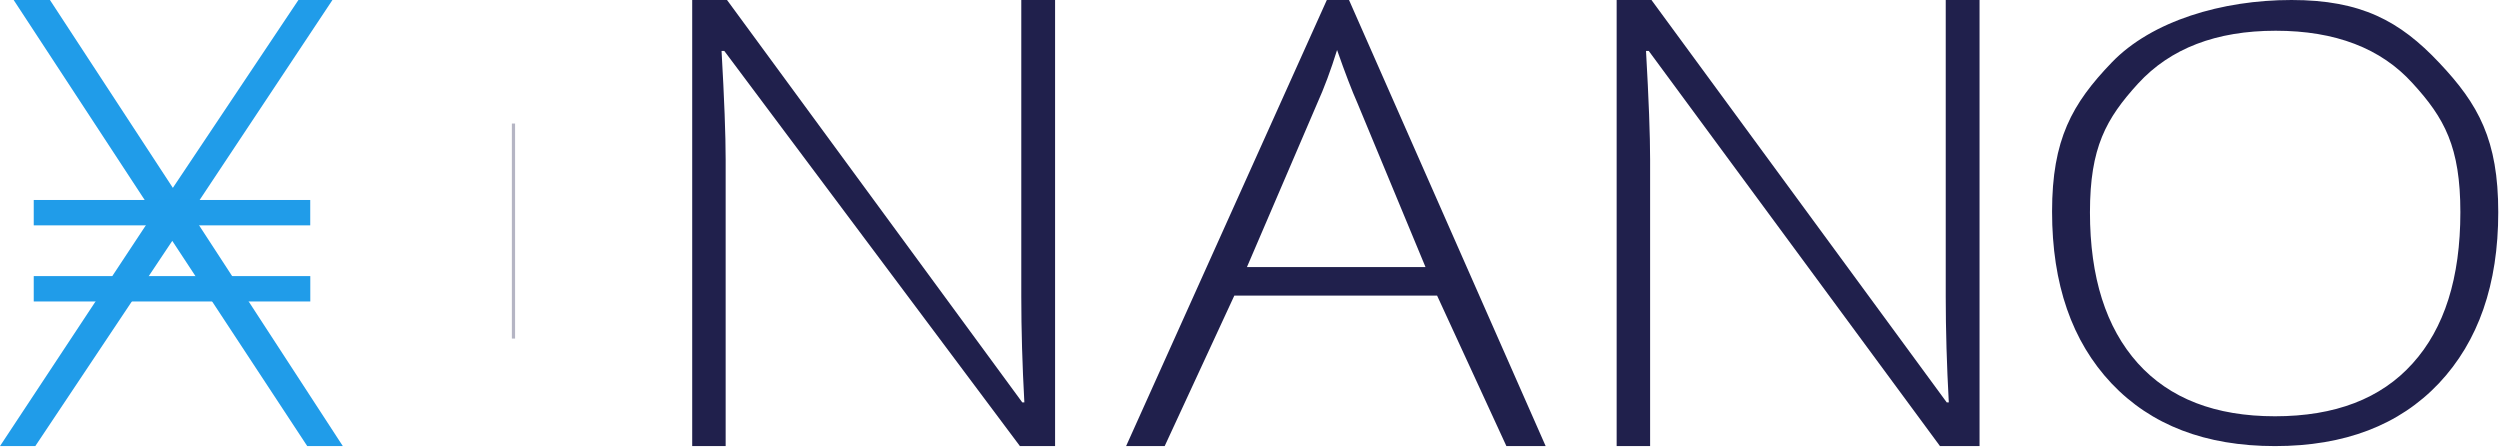
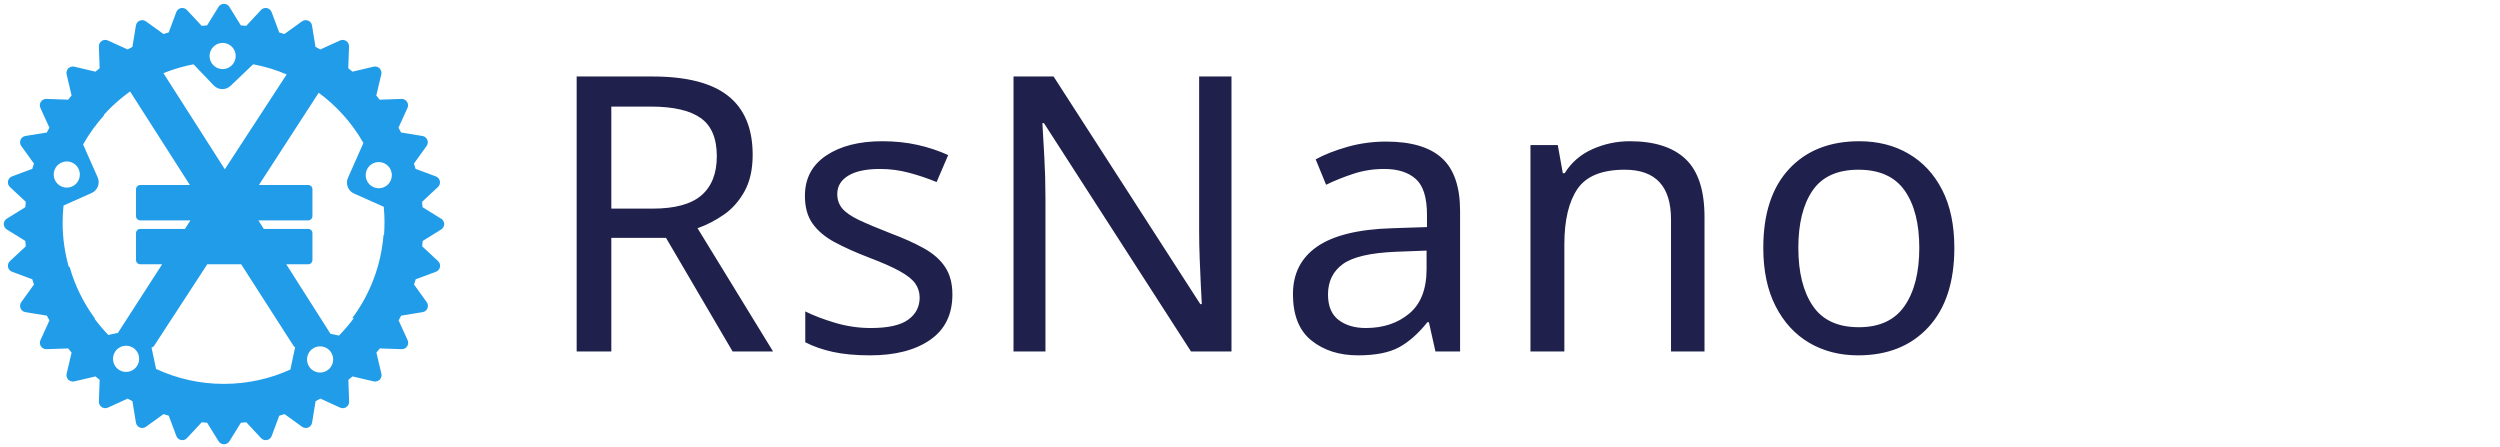
- <svg xmlns="http://www.w3.org/2000/svg" width="779" height="139" viewBox="0 0 779 139" fill="none">
-   <path d="M106.824 139H95.735L53.682 75.051L10.999 139H0L47.859 66.549L4.259 0H15.564L53.861 58.537L92.986 0H103.589L59.523 66.355L106.824 139Z" fill="#209CE9" />
-   <path d="M10.513 62.315H96.67V70.221H10.513V62.315ZM10.513 86.032H96.688V93.938H10.513V86.032Z" fill="#209CE9" />
-   <path d="M160 38.5L160 105.5" stroke="#20204C" stroke-opacity="0.33" />
-   <path d="M328.764 139H317.808L225.689 15.868H224.838C225.689 30.833 226.114 42.121 226.114 49.733V139H215.69V0H226.539L318.553 125.397H319.191C318.553 113.786 318.234 102.755 318.234 92.306V0H328.764V139Z" fill="#20204C" />
-   <path d="M447.8 92.112H384.614L362.914 139H350.894L413.441 0H420.355L481.627 139H469.394L447.8 92.112ZM388.55 83.211H444.183L423.015 32.22C421.242 28.221 419.114 22.673 416.632 15.578C414.717 21.77 412.626 27.382 410.356 32.413L388.55 83.211Z" fill="#20204C" />
-   <path d="M616.826 139H604.499L513.748 15.868H512.899C513.748 30.833 514.175 42.121 514.175 49.733V139H503.749V0H514.597L606.61 125.397H607.248C606.61 113.786 606.291 102.755 606.291 92.306V0H616.826V139Z" fill="#20204C" />
-   <path d="M778.456 66.142C778.456 88.59 772.286 106.361 759.949 119.455C747.608 132.485 730.589 139 708.887 139C687.258 139 670.273 132.485 657.937 119.455C645.596 106.361 639.425 88.525 639.425 65.949C639.425 43.436 645.63 32.349 658.04 19.448C670.523 6.483 692.452 0 714.012 0C735.709 0 747.785 6.515 760.053 19.545C772.32 32.51 778.456 43.63 778.456 66.142ZM651.231 66.142C651.231 86.396 656.199 102.071 666.125 113.166C676.056 124.196 690.306 129.711 708.887 129.711C727.609 129.711 741.899 124.229 751.756 113.262C761.687 102.297 766.65 86.59 766.65 66.142C766.65 45.759 761.687 36.767 751.756 25.931C741.899 15.03 727.683 9.579 709.103 9.579C690.591 9.579 676.301 15.062 666.233 26.027C656.234 36.993 651.231 45.952 651.231 66.142Z" fill="#20204C" />
+ <svg xmlns="http://www.w3.org/2000/svg" width="779" height="139" viewBox="0 0 779 139" fill="none" version="1.1" id="svg16">
+   <defs id="defs20" />
+   <path id="path2" style="fill:#209ce9;fill-opacity:1;stroke-width:0.1" d="m 38.627,21.713 a 1.33,1.33 0 0 0 -1.12,2.046 l 1.87,2.928 a 1.33,1.33 0 0 0 0,0.002 L 59.17,57.65 H 43.715 a 1.33,1.33 0 0 0 -1.331,1.329 v 8.367 a 1.33,1.33 0 0 0 1.331,1.329 H 59.343 L 57.633,71.329 c -4.64,0 -9.279,-1e-5 -13.918,0 a 1.33,1.33 0 0 0 -1.331,1.331 c 5.5e-4,2.787 -0.003,5.574 -0.002,8.364 a 1.33,1.33 0 0 0 1.331,1.329 h 6.81 c -4.961,7.694 -9.924,15.388 -14.885,23.083 h 8.771 v 2.904 h 2.511 a 1.33,1.33 0 0 0 1.114,-0.603 C 53.549,99.275 59.064,90.813 64.579,82.353 h 10.571 c 5.43,8.458 10.86,16.918 16.292,25.376 a 1.33,1.33 0 0 0 1.12,0.611 h 1.288 v -1.934 h 9.088 v 1.934 h 0.364 a 1.33,1.33 0 0 0 1.124,-2.044 C 99.352,98.315 94.279,90.333 89.206,82.353 h 6.823 a 1.33,1.33 0 0 0 1.329,-1.329 v -8.364 a 1.33,1.33 0 0 0 -1.329,-1.331 c -4.61,0 -9.221,-1e-5 -13.831,0 l -1.686,-2.653 h 15.515 a 1.33,1.33 0 0 0 1.329,-1.329 V 58.979 A 1.33,1.33 0 0 0 96.027,57.65 H 80.673 c 7.32,-11.295 14.64,-22.59 21.961,-33.884 a 1.33,1.33 0 0 0 -1.118,-2.053 H 91.016 a 1.33,1.33 0 0 0 -1.116,0.603 C 83.285,32.459 76.67,42.602 70.054,52.744 63.578,42.605 57.1,32.466 50.623,22.327 A 1.33,1.33 0 0 0 49.503,21.713 Z M 69.78,1.196 c -0.692,0 -1.324,0.355 -1.678,0.939 l -3.567,5.769 c -0.561,0.046 -1.124,0.102 -1.68,0.164 L 58.24,3.111 C 57.771,2.61 57.076,2.385 56.403,2.517 c -0.675,0.135 -1.231,0.609 -1.469,1.254 l -2.361,6.333 c -0.548,0.157 -1.09,0.323 -1.625,0.494 L 45.466,6.652 C 44.909,6.249 44.183,6.165 43.552,6.43 42.919,6.692 42.463,7.265 42.353,7.936 l -1.088,6.676 c -0.504,0.261 -1.002,0.529 -1.495,0.803 l -6.15,-2.805 c -0.626,-0.286 -1.352,-0.228 -1.929,0.155 -0.572,0.38 -0.905,1.034 -0.879,1.719 l 0.236,6.78 c -0.438,0.35 -0.872,0.707 -1.301,1.069 l -6.597,-1.561 c -0.67,-0.156 -1.376,0.045 -1.861,0.53 -0.488,0.487 -0.687,1.187 -0.53,1.861 l 1.548,6.597 c -0.361,0.428 -0.717,0.861 -1.067,1.299 l -6.78,-0.238 c -0.683,-0.02 -1.337,0.309 -1.718,0.88 -0.383,0.569 -0.441,1.299 -0.156,1.929 l 2.805,6.163 c -0.273,0.494 -0.542,0.993 -0.803,1.495 l -6.674,1.084 c -0.678,0.11 -1.25,0.564 -1.508,1.199 -0.262,0.636 -0.177,1.365 0.222,1.916 l 3.948,5.481 c -0.172,0.542 -0.339,1.087 -0.496,1.64 l -6.335,2.359 c -0.643,0.24 -1.116,0.798 -1.25,1.471 -0.134,0.674 0.092,1.362 0.594,1.834 l 4.957,4.617 c -0.062,0.557 -0.117,1.118 -0.164,1.678 l -5.756,3.567 c -0.584,0.361 -0.939,0.997 -0.939,1.691 0,0.694 0.355,1.324 0.939,1.678 l 5.756,3.567 c 0.047,0.561 0.102,1.123 0.164,1.68 l -4.957,4.615 c -0.502,0.468 -0.728,1.164 -0.594,1.836 0.134,0.675 0.607,1.23 1.25,1.469 l 6.335,2.361 c 0.157,0.548 0.324,1.092 0.496,1.638 l -3.948,5.481 c -0.401,0.559 -0.486,1.285 -0.222,1.916 0.264,0.636 0.837,1.09 1.522,1.199 l 6.674,1.086 c 0.261,0.506 0.528,1.005 0.803,1.495 l -2.805,6.15 c -0.286,0.626 -0.226,1.35 0.156,1.927 0.383,0.573 1.034,0.908 1.718,0.88 l 6.767,-0.238 c 0.353,0.441 0.707,0.872 1.069,1.301 l -1.546,6.595 c -0.157,0.669 0.04,1.364 0.528,1.85 0.484,0.489 1.189,0.685 1.863,0.528 l 6.595,-1.548 c 0.429,0.365 0.863,0.718 1.301,1.067 l -0.236,6.78 c -0.026,0.686 0.309,1.337 0.88,1.718 0.569,0.382 1.297,0.44 1.927,0.155 l 6.15,-2.807 c 0.496,0.275 0.994,0.544 1.495,0.805 l 1.09,6.674 c 0.11,0.679 0.563,1.254 1.197,1.522 0.633,0.264 1.365,0.177 1.916,-0.222 l 5.481,-3.946 c 0.542,0.172 1.087,0.338 1.64,0.496 l 2.361,6.335 c 0.24,0.643 0.796,1.119 1.469,1.25 0.674,0.136 1.362,-0.09 1.834,-0.594 l 4.617,-4.957 c 0.557,0.064 1.118,0.118 1.678,0.168 l 3.567,5.758 c 0.359,0.581 0.997,0.939 1.678,0.939 0.681,0 1.324,-0.357 1.691,-0.939 l 3.567,-5.758 c 0.561,-0.05 1.123,-0.103 1.68,-0.168 l 4.615,4.957 c 0.468,0.504 1.164,0.73 1.836,0.594 0.675,-0.132 1.231,-0.607 1.469,-1.25 l 2.361,-6.335 c 0.548,-0.157 1.092,-0.324 1.638,-0.496 l 5.483,3.946 c 0.557,0.4 1.283,0.486 1.914,0.222 0.635,-0.261 1.089,-0.837 1.199,-1.522 l 1.088,-6.674 c 0.504,-0.261 1.002,-0.534 1.495,-0.805 l 6.15,2.807 c 0.626,0.286 1.352,0.227 1.929,-0.155 0.572,-0.383 0.904,-1.032 0.879,-1.718 l -0.236,-6.78 c 0.438,-0.35 0.872,-0.703 1.299,-1.067 l 6.597,1.548 c 0.67,0.157 1.378,-0.039 1.863,-0.528 0.488,-0.487 0.685,-1.186 0.528,-1.85 l -1.548,-6.595 c 0.362,-0.429 0.718,-0.86 1.067,-1.301 l 6.78,0.238 c 0.683,0.028 1.339,-0.307 1.719,-0.88 0.383,-0.572 0.442,-1.299 0.155,-1.927 l -2.807,-6.15 c 0.274,-0.497 0.544,-0.995 0.803,-1.495 l 6.674,-1.086 c 0.679,-0.109 1.251,-0.563 1.508,-1.199 0.262,-0.633 0.18,-1.365 -0.222,-1.916 L 129.021,88.671 c 0.17,-0.542 0.337,-1.085 0.496,-1.638 l 6.335,-2.361 c 0.644,-0.241 1.117,-0.796 1.248,-1.469 0.136,-0.674 -0.088,-1.364 -0.592,-1.836 l -4.957,-4.615 c 0.06,-0.557 0.116,-1.12 0.164,-1.68 l 5.756,-3.567 c 0.584,-0.359 0.939,-0.997 0.939,-1.678 0,-0.681 -0.353,-1.324 -0.937,-1.691 h -0.042 l -5.756,-3.567 c -0.049,-0.561 -0.104,-1.121 -0.164,-1.678 l 4.957,-4.617 c 0.504,-0.469 0.73,-1.163 0.594,-1.834 -0.132,-0.675 -0.606,-1.233 -1.25,-1.471 l -6.335,-2.359 c -0.159,-0.548 -0.325,-1.093 -0.496,-1.64 l 3.948,-5.481 c 0.403,-0.557 0.485,-1.283 0.222,-1.916 -0.262,-0.633 -0.836,-1.088 -1.508,-1.199 l -6.674,-1.084 c -0.26,-0.506 -0.53,-1.005 -0.803,-1.495 l 2.807,-6.163 c 0.287,-0.627 0.228,-1.352 -0.155,-1.929 -0.382,-0.572 -1.028,-0.907 -1.718,-0.88 l -6.78,0.238 c -0.35,-0.438 -0.708,-0.873 -1.071,-1.299 l 1.561,-6.597 c 0.157,-0.67 -0.042,-1.376 -0.53,-1.861 -0.484,-0.485 -1.186,-0.687 -1.861,-0.53 l -6.597,1.561 c -0.428,-0.362 -0.862,-0.719 -1.301,-1.069 l 0.238,-6.78 c 0.026,-0.686 -0.309,-1.339 -0.88,-1.719 -0.573,-0.383 -1.297,-0.439 -1.927,-0.155 l -6.15,2.805 C 99.306,15.143 98.808,14.873 98.308,14.612 l -1.09,-6.676 C 97.108,7.259 96.656,6.687 96.021,6.43 95.388,6.166 94.656,6.251 94.105,6.652 l -5.481,3.946 C 88.084,10.426 87.54,10.262 86.997,10.104 L 84.637,3.771 C 84.397,3.126 83.841,2.651 83.168,2.517 82.494,2.385 81.806,2.61 81.334,3.111 L 76.716,8.068 C 76.159,8.006 75.598,7.95 75.038,7.904 L 71.471,2.135 C 71.111,1.551 70.472,1.196 69.78,1.196 Z M 69.473,13.37 c 1.043,0.025 2.077,0.448 2.851,1.261 1.547,1.626 1.494,4.211 -0.136,5.771 -1.626,1.561 -4.211,1.495 -5.758,-0.134 -1.547,-1.626 -1.493,-4.209 0.136,-5.769 0.813,-0.78 1.865,-1.154 2.907,-1.129 z m 9.412,6.657 c 14.688,2.741 27.145,11.893 34.358,24.522 l -4.812,10.86 c -0.83,1.875 0.016,4.078 1.887,4.904 l 9.259,4.118 c 0.16,1.639 0.243,3.305 0.243,4.983 l -0.013,0.032 c 0,1.254 -0.046,2.493 -0.138,3.726 h -0.16 a 50.134,50.134 0 0 1 -9.764,25.992 c 0.17,-0.011 0.338,-0.018 0.522,-0.051 -1.416,1.928 -2.976,3.75 -4.642,5.454 l -8.629,-1.848 -0.072,0.036 c -2.006,-0.43 -3.987,0.848 -4.406,2.86 l -2.046,9.546 c -6.308,2.859 -13.377,4.459 -20.721,4.459 -7.554,0 -14.687,-1.665 -21.113,-4.655 l -2.046,-9.548 c -0.43,-2.006 -2.4,-3.291 -4.406,-2.858 l -8.433,1.81 c -1.561,-1.613 -3.016,-3.332 -4.353,-5.141 h 0.172 A 50.134,50.134 0 0 1 21.685,83.15 H 21.427 c -1.245,-4.38 -1.914,-8.996 -1.914,-13.769 0,-1.807 0.097,-3.589 0.283,-5.345 l 8.739,-3.888 c 1.875,-0.833 2.728,-3.029 1.889,-4.904 L 28.614,51.151 v 0.026 l -2.717,-6.167 a 50.134,50.134 0 0 1 6.563,-9.106 h -0.209 c 7.226,-8.052 17.049,-13.769 28.064,-15.868 l 6.282,6.584 c 1.416,1.482 3.763,1.547 5.258,0.121 z M 20.739,50.303 c 1.587,-0.028 3.109,0.881 3.797,2.423 0.913,2.059 -0.016,4.472 -2.072,5.39 -2.059,0.914 -4.459,-0.016 -5.377,-2.072 -0.918,-2.056 0.016,-4.472 2.072,-5.39 0.515,-0.228 1.051,-0.342 1.58,-0.351 z m 97.356,0.194 c 0.529,0.01 1.067,0.123 1.582,0.353 2.059,0.913 2.99,3.331 2.072,5.39 -0.911,2.059 -3.318,2.99 -5.377,2.072 -2.059,-0.913 -2.99,-3.331 -2.072,-5.39 0.684,-1.544 2.207,-2.454 3.795,-2.425 z M 39.257,107.726 c 1.897,-0.017 3.605,1.297 4.018,3.224 0.471,2.203 -0.929,4.381 -3.134,4.853 -2.203,0.475 -4.368,-0.928 -4.84,-3.134 -0.471,-2.203 0.93,-4.381 3.135,-4.853 0.275,-0.059 0.549,-0.088 0.82,-0.09 z m 60.518,0.196 c 0.271,0.003 0.547,0.032 0.822,0.09 2.203,0.471 3.606,2.65 3.134,4.853 -0.472,2.203 -2.637,3.606 -4.84,3.134 h -0.013 c -2.203,-0.475 -3.592,-2.648 -3.12,-4.851 0.412,-1.928 2.121,-3.243 4.018,-3.226 z" />
+   <g id="layer1" style="display:inline">
+     <text xml:space="preserve" style="font-style:normal;font-variant:normal;font-weight:normal;font-stretch:normal;font-size:120px;line-height:1.25;font-family:'Noto Sans';-inkscape-font-specification:'Noto Sans';fill:#20204c;fill-opacity:1;stroke:none;letter-spacing:2px" x="168.048" y="109.523" id="text4032">
+       <tspan id="tspan4030" x="168.048" y="109.523">RsNano</tspan>
+     </text>
+   </g>
</svg>
